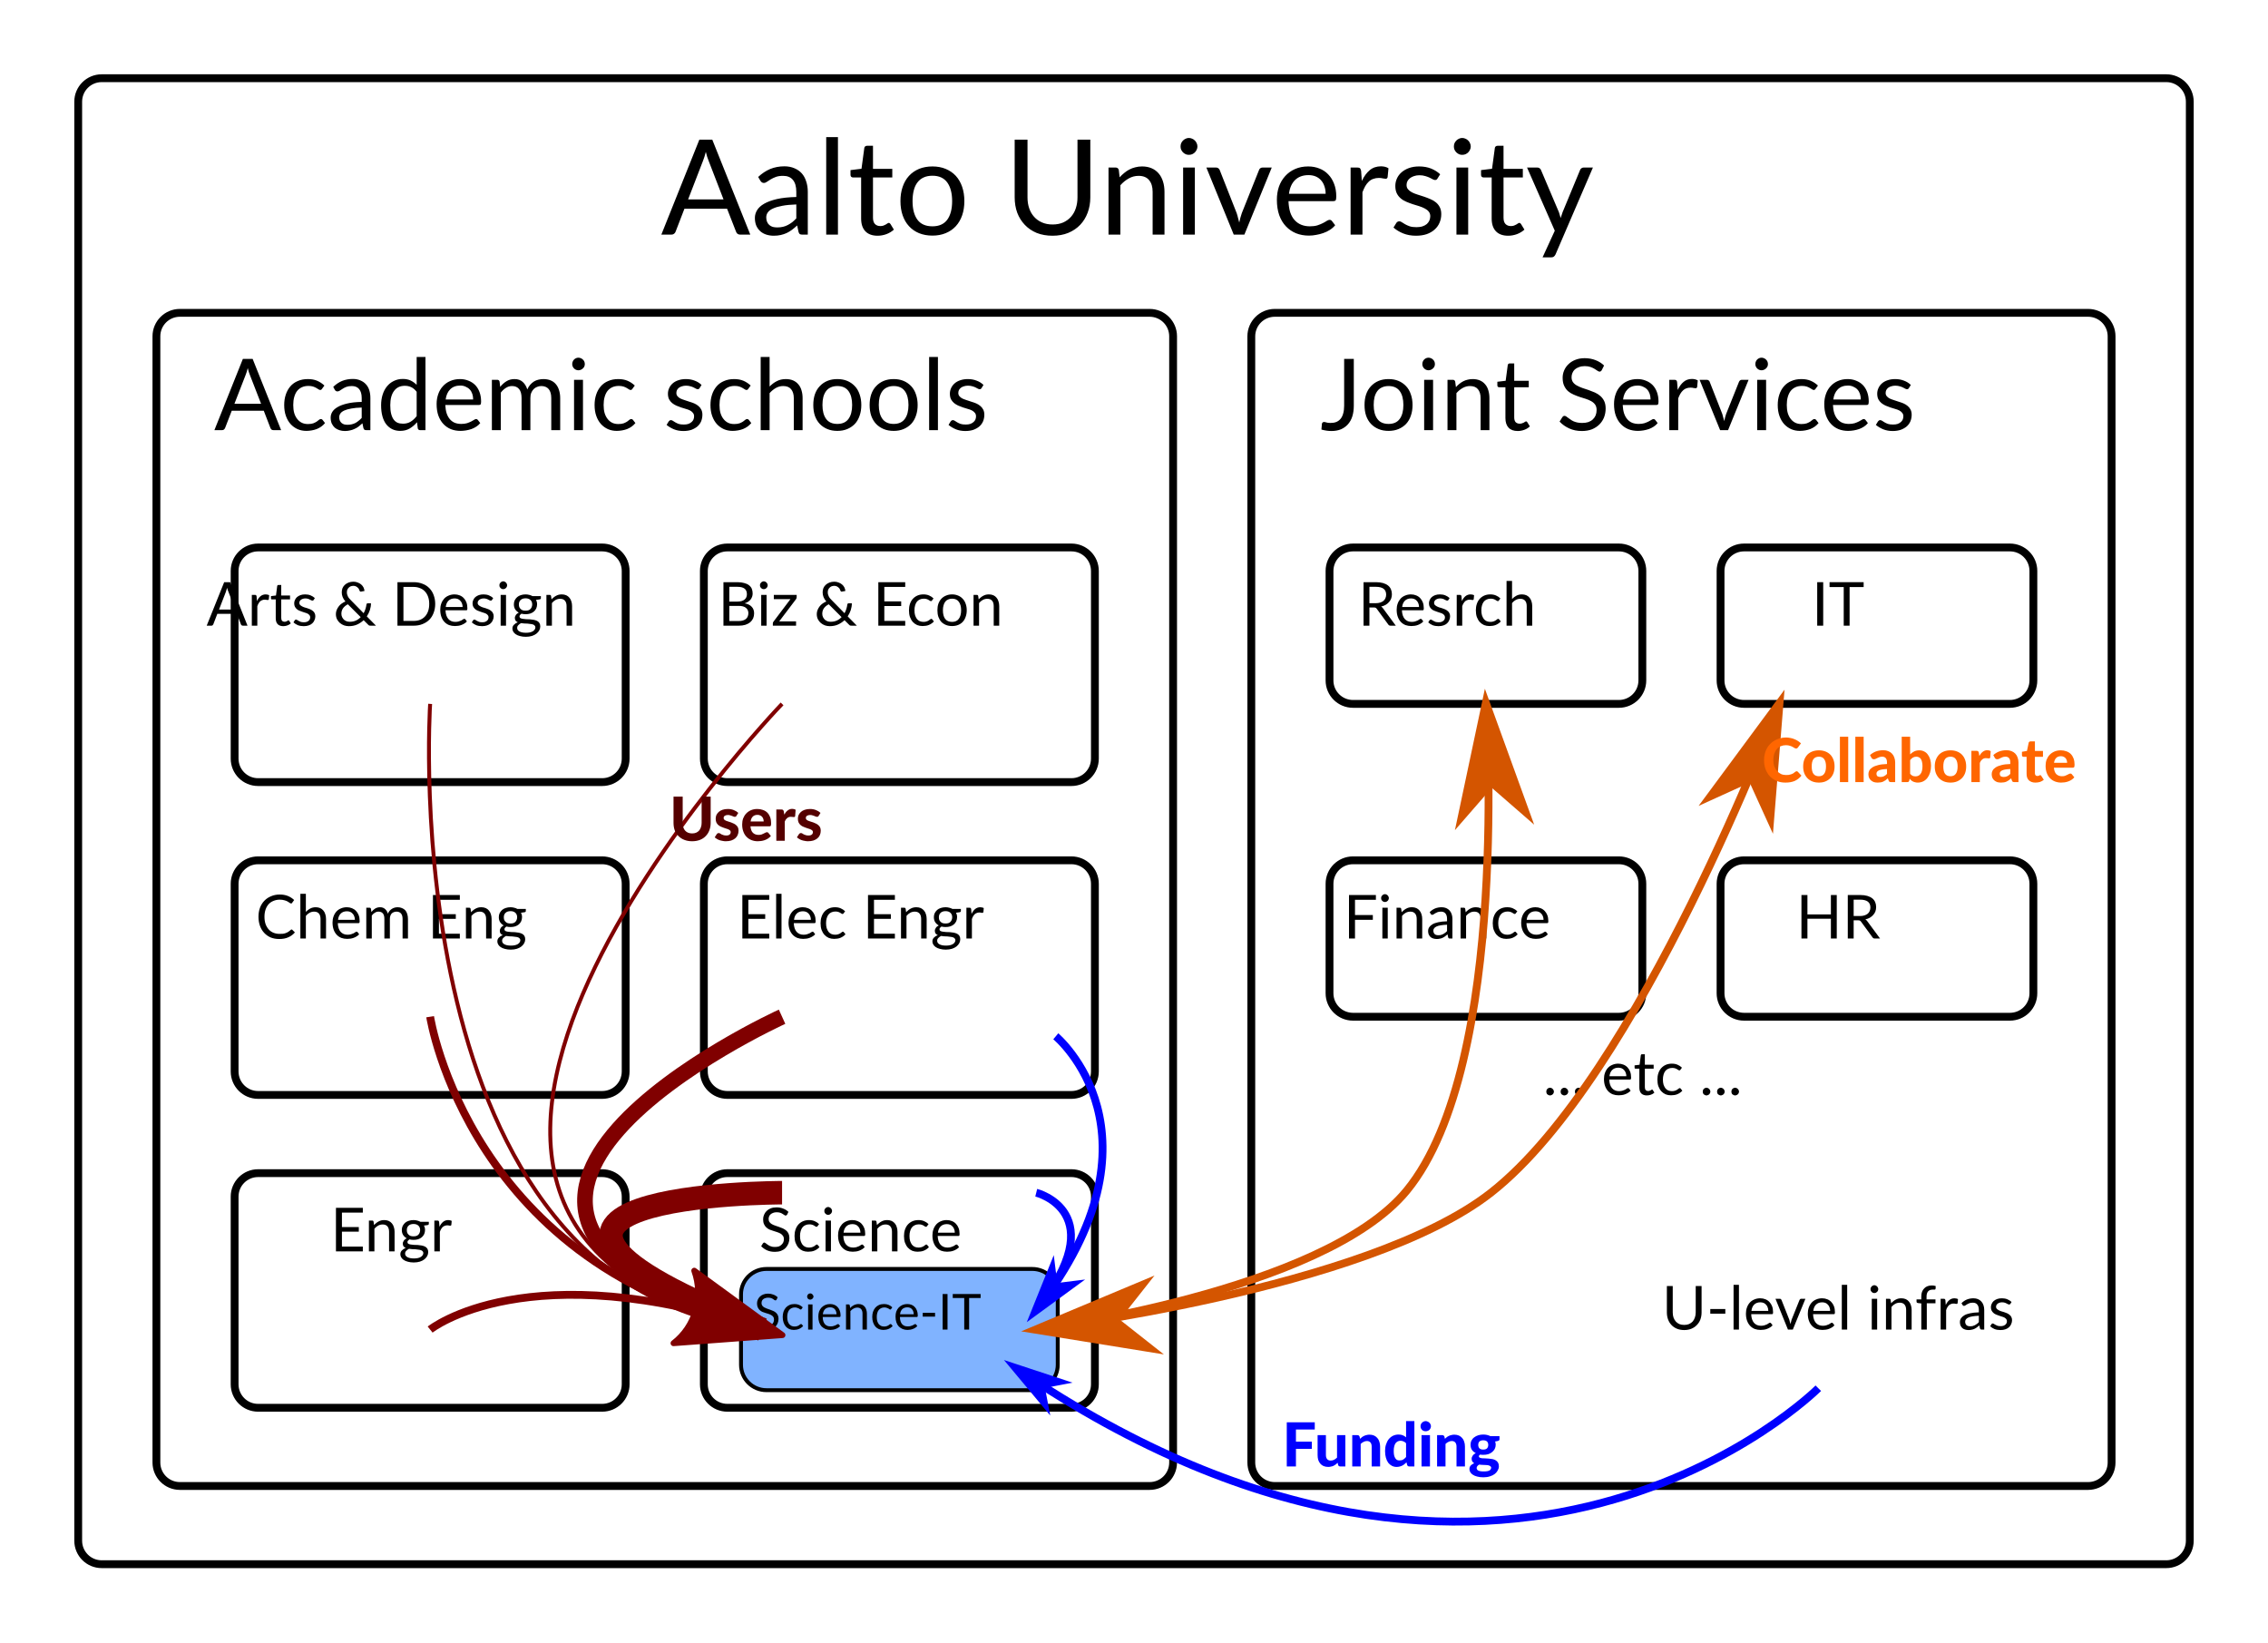
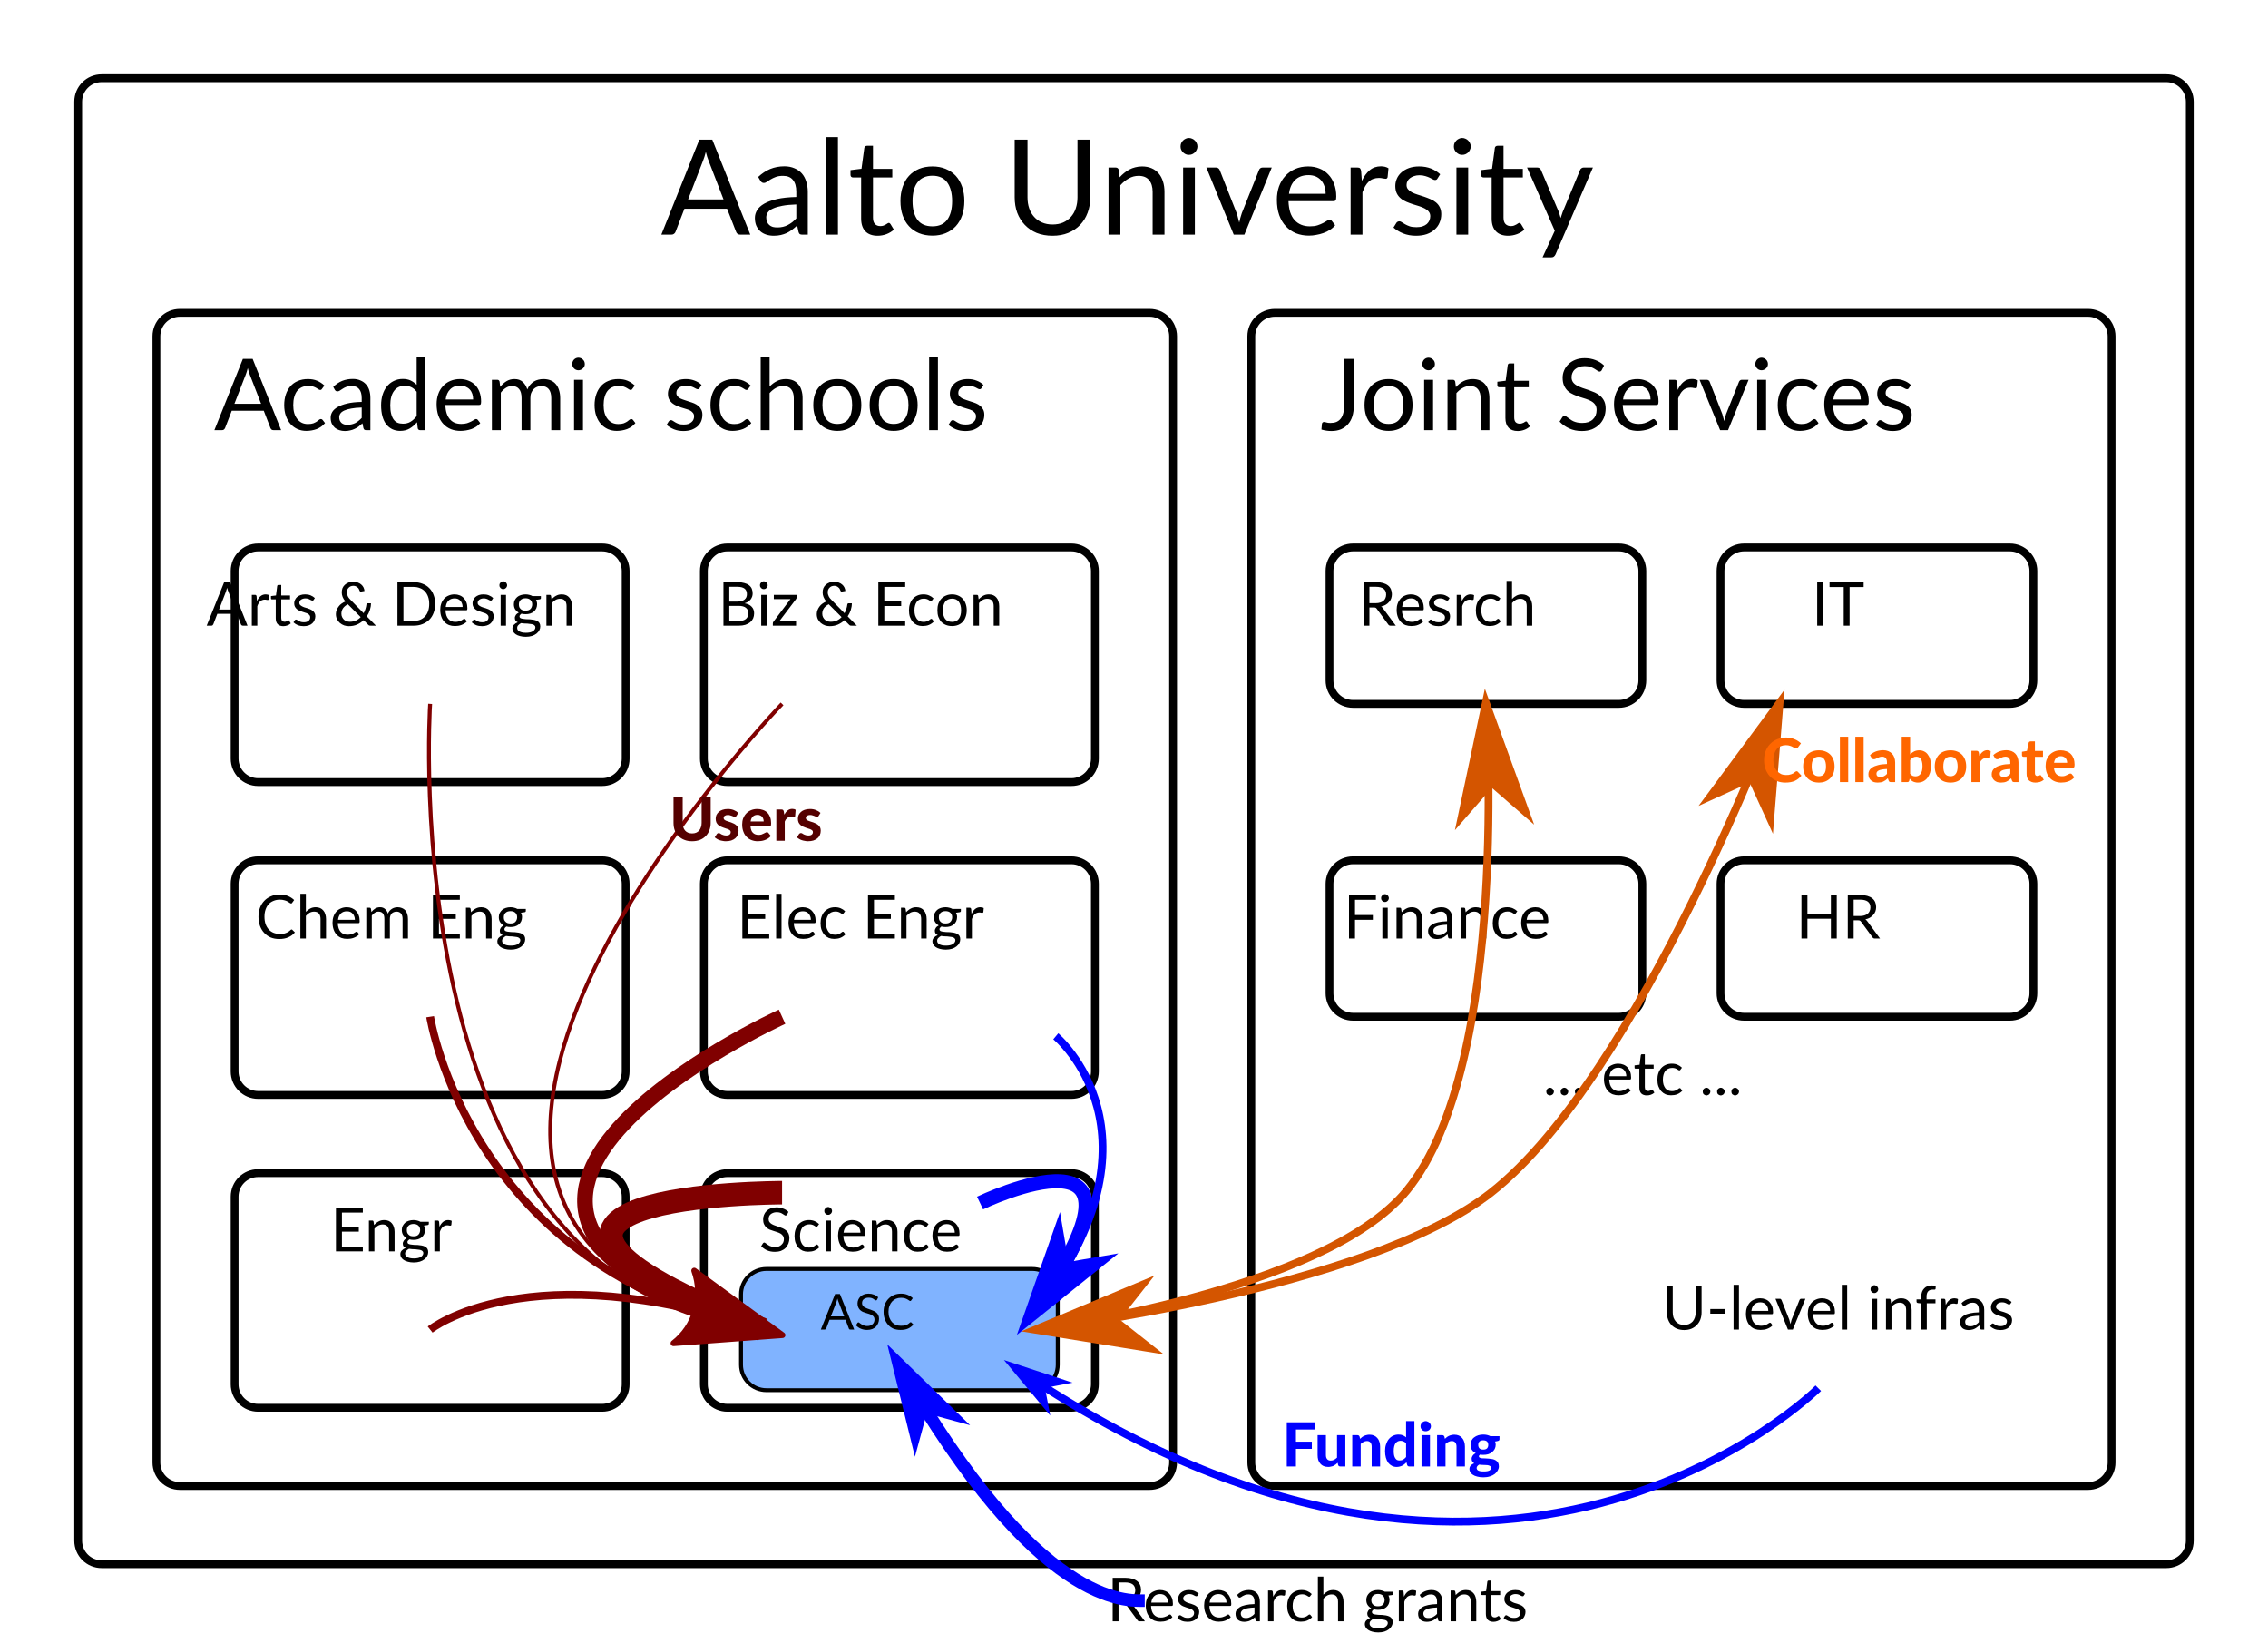
<svg xmlns="http://www.w3.org/2000/svg" width="29cm" height="21cm" viewBox="0 0 290 210" version="1.1" id="svg8">
  <defs id="defs2">
-     <marker style="overflow:visible" id="marker4156" refX="0" refY="0" orient="auto">
+     <marker style="overflow:visible" id="marker4156" refX="0" refY="0" orient="auto" viewBox="0 0 8.887 5.078" markerWidth="8.887" markerHeight="5.078" preserveAspectRatio="xMidYMid">
      <path transform="matrix(0.4,0,0,0.4,4,0)" style="fill:#0000ff;fill-opacity:1;fill-rule:evenodd;stroke:#0000ff;stroke-width:1pt;stroke-opacity:1" d="M 0,0 5,-5 -12.5,0 5,5 Z" id="path4154" />
    </marker>
    <marker style="overflow:visible" id="marker3894" refX="0" refY="0" orient="auto">
      <path transform="matrix(0.4,0,0,0.4,4,0)" style="fill:#0000ff;fill-opacity:1;fill-rule:evenodd;stroke:#0000ff;stroke-width:1pt;stroke-opacity:1" d="M 0,0 5,-5 -12.5,0 5,5 Z" id="path3892" />
    </marker>
    <marker style="overflow:visible" id="marker3662" refX="0" refY="0" orient="auto">
      <path transform="matrix(0.4,0,0,0.4,4,0)" style="fill:#0000ff;fill-opacity:1;fill-rule:evenodd;stroke:#0000ff;stroke-width:1pt;stroke-opacity:1" d="M 0,0 5,-5 -12.5,0 5,5 Z" id="path3660" />
    </marker>
    <marker style="overflow:visible" id="marker3352" refX="0" refY="0" orient="auto">
      <path transform="matrix(-0.4,0,0,-0.4,-4,0)" style="fill:#0000ff;fill-opacity:1;fill-rule:evenodd;stroke:#0000ff;stroke-width:1pt;stroke-opacity:1" d="M 0,0 5,-5 -12.5,0 5,5 Z" id="path3350" />
    </marker>
    <marker style="overflow:visible" id="marker3342" refX="0" refY="0" orient="auto">
      <path transform="matrix(-0.4,0,0,-0.4,-4,0)" style="fill:#0000ff;fill-opacity:1;fill-rule:evenodd;stroke:#0000ff;stroke-width:1pt;stroke-opacity:1" d="M 0,0 5,-5 -12.5,0 5,5 Z" id="path3340" />
    </marker>
    <marker style="overflow:visible" id="marker3136" refX="0" refY="0" orient="auto">
      <path transform="matrix(-0.4,0,0,-0.4,-4,0)" style="fill:#0000ff;fill-opacity:1;fill-rule:evenodd;stroke:#0000ff;stroke-width:1pt;stroke-opacity:1" d="M 0,0 5,-5 -12.5,0 5,5 Z" id="path3134" />
    </marker>
    <marker style="overflow:visible" id="Arrow2Mstart" refX="0" refY="0" orient="auto">
      <path transform="scale(0.6)" d="M 8.719,4.034 -2.207,0.016 8.719,-4.002 c -1.745,2.372 -1.735,5.617 -6e-7,8.035 z" style="fill:#800000;fill-opacity:1;fill-rule:evenodd;stroke:#800000;stroke-width:0.625;stroke-linejoin:round;stroke-opacity:1" id="path1018" />
    </marker>
    <marker style="overflow:visible" id="marker2498" refX="0" refY="0" orient="auto">
      <path transform="matrix(0.8,0,0,0.8,10,0)" style="fill:#800000;fill-opacity:1;fill-rule:evenodd;stroke:#800000;stroke-width:1pt;stroke-opacity:1" d="M 0,0 5,-5 -12.5,0 5,5 Z" id="path2496" />
    </marker>
    <marker style="overflow:visible" id="marker2422" refX="0" refY="0" orient="auto">
      <path transform="matrix(-0.8,0,0,-0.8,-10,0)" style="fill:#0000ff;fill-opacity:1;fill-rule:evenodd;stroke:#0000ff;stroke-width:1pt;stroke-opacity:1" d="M 0,0 5,-5 -12.5,0 5,5 Z" id="path2420" />
    </marker>
    <marker style="overflow:visible" id="marker2040" refX="0" refY="0" orient="auto">
      <path transform="matrix(0.8,0,0,0.8,10,0)" style="fill:#d45500;fill-opacity:1;fill-rule:evenodd;stroke:#d45500;stroke-width:1pt;stroke-opacity:1" d="M 0,0 5,-5 -12.5,0 5,5 Z" id="path2038" />
    </marker>
    <marker style="overflow:visible" id="marker2030" refX="0" refY="0" orient="auto">
      <path transform="matrix(0.8,0,0,0.8,10,0)" style="fill:#008000;fill-opacity:1;fill-rule:evenodd;stroke:#008000;stroke-width:1pt;stroke-opacity:1" d="M 0,0 5,-5 -12.5,0 5,5 Z" id="path2028" />
    </marker>
    <marker style="overflow:visible" id="marker1958" refX="0" refY="0" orient="auto">
      <path transform="matrix(-0.8,0,0,-0.8,-10,0)" style="fill:#d45500;fill-opacity:1;fill-rule:evenodd;stroke:#d45500;stroke-width:1pt;stroke-opacity:1" d="M 0,0 5,-5 -12.5,0 5,5 Z" id="path1956" />
    </marker>
    <marker style="overflow:visible" id="marker1942" refX="0" refY="0" orient="auto">
      <path transform="matrix(-0.8,0,0,-0.8,-10,0)" style="fill:#0000ff;fill-opacity:1;fill-rule:evenodd;stroke:#0000ff;stroke-width:1pt;stroke-opacity:1" d="M 0,0 5,-5 -12.5,0 5,5 Z" id="path1940" />
    </marker>
    <marker style="overflow:visible" id="marker1932" refX="0" refY="0" orient="auto">
      <path transform="matrix(-0.8,0,0,-0.8,-10,0)" style="fill:#0000ff;fill-opacity:1;fill-rule:evenodd;stroke:#0000ff;stroke-width:1pt;stroke-opacity:1" d="M 0,0 5,-5 -12.5,0 5,5 Z" id="path1930" />
    </marker>
    <marker style="overflow:visible" id="marker1300" refX="0" refY="0" orient="auto">
      <path transform="matrix(-0.8,0,0,-0.8,-10,0)" style="fill:#0000ff;fill-opacity:1;fill-rule:evenodd;stroke:#0000ff;stroke-width:1pt;stroke-opacity:1" d="M 0,0 5,-5 -12.5,0 5,5 Z" id="path1298" />
    </marker>
    <marker style="overflow:visible" id="marker1278" refX="0" refY="0" orient="auto">
      <path transform="matrix(-0.8,0,0,-0.8,-10,0)" style="fill:#d45500;fill-opacity:1;fill-rule:evenodd;stroke:#d45500;stroke-width:1pt;stroke-opacity:1" d="M 0,0 5,-5 -12.5,0 5,5 Z" id="path1276" />
    </marker>
    <rect x="170" y="70" width="40" height="20" id="rect915" />
+     <marker style="overflow:visible" id="marker3894-3" refX="0" refY="0" orient="auto">
+       <path transform="matrix(0.4,0,0,0.4,4,0)" style="fill:#0000ff;fill-opacity:1;fill-rule:evenodd;stroke:#0000ff;stroke-width:1pt;stroke-opacity:1" d="M 0,0 5,-5 -12.5,0 5,5 Z" id="path3892-6" />
+     </marker>
  </defs>
  <g id="layer1">
    <rect style="fill:#80b3ff;fill-rule:evenodd;stroke:#000000;stroke-width:1;stroke-linejoin:round;stroke-miterlimit:4;stroke-dasharray:none;paint-order:stroke fill markers;stop-color:#000000" id="rect903" width="40" height="15" x="95" y="162.5" rx="3" ry="3" />
    <rect style="fill:none;fill-rule:evenodd;stroke:#000000;stroke-width:1;stroke-linejoin:round;stroke-miterlimit:4;stroke-dasharray:none;paint-order:stroke fill markers;stop-color:#000000" id="rect853" width="270" height="190" x="10" y="10" rx="3" ry="3" />
    <text xml:space="preserve" style="font-style:normal;font-variant:normal;font-weight:normal;font-stretch:normal;font-size:16.933px;line-height:1.25;font-family:Lato;-inkscape-font-specification:'Lato, Normal';font-variant-ligatures:normal;font-variant-caps:normal;font-variant-numeric:normal;font-variant-east-asian:normal;text-align:center;letter-spacing:0px;word-spacing:0px;writing-mode:lr-tb;text-anchor:middle;stroke-width:0.265" x="155" y="30" id="text857">
      <tspan id="tspan855" x="155" y="30" style="font-style:normal;font-variant:normal;font-weight:normal;font-stretch:normal;font-size:16.933px;font-family:Lato;-inkscape-font-specification:'Lato, Normal';font-variant-ligatures:normal;font-variant-caps:normal;font-variant-numeric:normal;font-variant-east-asian:normal;stroke-width:0.265">Aalto University</tspan>
    </text>
    <rect style="fill:none;fill-rule:evenodd;stroke:#000000;stroke-width:1;stroke-linejoin:round;stroke-miterlimit:4;stroke-dasharray:none;paint-order:stroke fill markers;stop-color:#000000" id="rect859" width="130" height="150" x="20" y="40" rx="3" ry="3" />
    <rect style="fill:none;fill-rule:evenodd;stroke:#000000;stroke-width:1;stroke-linejoin:round;stroke-miterlimit:4;stroke-dasharray:none;paint-order:stroke fill markers;stop-color:#000000" id="rect861" width="110" height="150" x="160" y="40" rx="3" ry="3" />
    <rect style="fill:none;fill-rule:evenodd;stroke:#000000;stroke-width:1;stroke-linejoin:round;stroke-miterlimit:4;stroke-dasharray:none;paint-order:stroke fill markers;stop-color:#000000" id="rect863" width="50" height="30" x="30" y="70" rx="3" ry="3" />
    <rect style="fill:none;fill-rule:evenodd;stroke:#000000;stroke-width:1;stroke-linejoin:round;stroke-miterlimit:4;stroke-dasharray:none;paint-order:stroke fill markers;stop-color:#000000" id="rect865" width="50" height="30" x="90" y="70" rx="3" ry="3" />
    <rect style="fill:none;fill-rule:evenodd;stroke:#000000;stroke-width:1;stroke-linejoin:round;stroke-miterlimit:4;stroke-dasharray:none;paint-order:stroke fill markers;stop-color:#000000" id="rect867" width="50" height="30" x="30" y="110" rx="3" ry="3" />
    <rect style="fill:none;fill-rule:evenodd;stroke:#000000;stroke-width:1;stroke-linejoin:round;stroke-miterlimit:4;stroke-dasharray:none;paint-order:stroke fill markers;stop-color:#000000" id="rect869" width="50" height="30" x="90" y="110" rx="3" ry="3" />
    <rect style="fill:none;fill-rule:evenodd;stroke:#000000;stroke-width:1;stroke-linejoin:round;stroke-miterlimit:4;stroke-dasharray:none;paint-order:stroke fill markers;stop-color:#000000" id="rect871" width="50" height="30" x="30" y="150" rx="3" ry="3" />
    <rect style="fill:none;fill-rule:evenodd;stroke:#000000;stroke-width:1;stroke-linejoin:round;stroke-miterlimit:4;stroke-dasharray:none;paint-order:stroke fill markers;stop-color:#000000" id="rect873" width="50" height="30" x="90" y="150" rx="3" ry="3" />
    <text xml:space="preserve" style="font-style:normal;font-variant:normal;font-weight:normal;font-stretch:normal;font-size:7.761px;line-height:1.25;font-family:Lato;-inkscape-font-specification:'Lato, Normal';font-variant-ligatures:normal;font-variant-caps:normal;font-variant-numeric:normal;font-variant-east-asian:normal;text-align:center;letter-spacing:0px;word-spacing:0px;writing-mode:lr-tb;text-anchor:middle;stroke-width:0.265" x="115" y="80" id="text877">
      <tspan id="tspan875" x="115" y="80" style="font-style:normal;font-variant:normal;font-weight:normal;font-stretch:normal;font-size:7.761px;font-family:Lato;-inkscape-font-specification:'Lato, Normal';font-variant-ligatures:normal;font-variant-caps:normal;font-variant-numeric:normal;font-variant-east-asian:normal;stroke-width:0.265">Biz &amp; Econ</tspan>
    </text>
    <text xml:space="preserve" style="font-style:normal;font-variant:normal;font-weight:normal;font-stretch:normal;font-size:7.761px;line-height:1.25;font-family:Lato;-inkscape-font-specification:'Lato, Normal';font-variant-ligatures:normal;font-variant-caps:normal;font-variant-numeric:normal;font-variant-east-asian:normal;text-align:center;letter-spacing:0px;word-spacing:0px;writing-mode:lr-tb;text-anchor:middle;stroke-width:0.265" x="55" y="120" id="text881">
      <tspan id="tspan879" x="55" y="120" style="font-style:normal;font-variant:normal;font-weight:normal;font-stretch:normal;font-size:7.761px;font-family:Lato;-inkscape-font-specification:'Lato, Normal';font-variant-ligatures:normal;font-variant-caps:normal;font-variant-numeric:normal;font-variant-east-asian:normal;stroke-width:0.265">Chem Eng</tspan>
    </text>
    <text xml:space="preserve" style="font-style:normal;font-variant:normal;font-weight:normal;font-stretch:normal;font-size:7.761px;line-height:1.25;font-family:Lato;-inkscape-font-specification:'Lato, Normal';font-variant-ligatures:normal;font-variant-caps:normal;font-variant-numeric:normal;font-variant-east-asian:normal;text-align:center;letter-spacing:0px;word-spacing:0px;writing-mode:lr-tb;text-anchor:middle;stroke-width:0.265" x="115" y="120" id="text885">
      <tspan id="tspan883" x="115" y="120" style="font-style:normal;font-variant:normal;font-weight:normal;font-stretch:normal;font-size:7.761px;font-family:Lato;-inkscape-font-specification:'Lato, Normal';font-variant-ligatures:normal;font-variant-caps:normal;font-variant-numeric:normal;font-variant-east-asian:normal;stroke-width:0.265">Elec Engr</tspan>
    </text>
+     <text xml:space="preserve" style="font-style:normal;font-variant:normal;font-weight:normal;font-stretch:normal;font-size:7.761px;line-height:1.25;font-family:Lato;-inkscape-font-specification:'Lato, Normal';font-variant-ligatures:normal;font-variant-caps:normal;font-variant-numeric:normal;font-variant-east-asian:normal;text-align:center;letter-spacing:0px;word-spacing:0px;writing-mode:lr-tb;text-anchor:middle;stroke-width:0.265" x="173.429" y="207.302" id="text885-5">
+       <tspan id="tspan883-6" x="173.429" y="207.302" style="font-style:normal;font-variant:normal;font-weight:normal;font-stretch:normal;font-size:7.761px;font-family:Lato;-inkscape-font-specification:'Lato, Normal';font-variant-ligatures:normal;font-variant-caps:normal;font-variant-numeric:normal;font-variant-east-asian:normal;stroke-width:0.265">Research grants</tspan>
+     </text>
    <text xml:space="preserve" style="font-style:normal;font-variant:normal;font-weight:normal;font-stretch:normal;font-size:7.761px;line-height:1.25;font-family:Lato;-inkscape-font-specification:'Lato, Normal';font-variant-ligatures:normal;font-variant-caps:normal;font-variant-numeric:normal;font-variant-east-asian:normal;text-align:center;letter-spacing:0px;word-spacing:0px;writing-mode:lr-tb;text-anchor:middle;stroke-width:0.265" x="55" y="160" id="text889">
      <tspan id="tspan887" x="55" y="160" style="font-style:normal;font-variant:normal;font-weight:normal;font-stretch:normal;font-size:7.761px;font-family:Lato;-inkscape-font-specification:'Lato, Normal';font-variant-ligatures:normal;font-variant-caps:normal;font-variant-numeric:normal;font-variant-east-asian:normal;stroke-width:0.265">Engr</tspan>
    </text>
    <text xml:space="preserve" style="font-style:normal;font-variant:normal;font-weight:normal;font-stretch:normal;font-size:7.761px;line-height:1.25;font-family:Lato;-inkscape-font-specification:'Lato, Normal';font-variant-ligatures:normal;font-variant-caps:normal;font-variant-numeric:normal;font-variant-east-asian:normal;text-align:center;letter-spacing:0px;word-spacing:0px;writing-mode:lr-tb;text-anchor:middle;stroke-width:0.265" x="115" y="160" id="text893">
      <tspan id="tspan891" x="115" y="160" style="font-style:normal;font-variant:normal;font-weight:normal;font-stretch:normal;font-size:7.761px;font-family:Lato;-inkscape-font-specification:'Lato, Normal';font-variant-ligatures:normal;font-variant-caps:normal;font-variant-numeric:normal;font-variant-east-asian:normal;stroke-width:0.265">Science</tspan>
    </text>
    <text xml:space="preserve" style="font-style:normal;font-variant:normal;font-weight:normal;font-stretch:normal;font-size:7.761px;line-height:1.25;font-family:Lato;-inkscape-font-specification:'Lato, Normal';font-variant-ligatures:normal;font-variant-caps:normal;font-variant-numeric:normal;font-variant-east-asian:normal;text-align:center;letter-spacing:0px;word-spacing:0px;writing-mode:lr-tb;text-anchor:middle;stroke-width:0.265" x="55" y="80" id="text897">
      <tspan id="tspan895" x="55" y="80" style="font-style:normal;font-variant:normal;font-weight:normal;font-stretch:normal;font-size:7.761px;font-family:Lato;-inkscape-font-specification:'Lato, Normal';font-variant-ligatures:normal;font-variant-caps:normal;font-variant-numeric:normal;font-variant-east-asian:normal;stroke-width:0.265">Arts &amp; Design</tspan>
    </text>
    <text xml:space="preserve" style="font-style:normal;font-variant:normal;font-weight:normal;font-stretch:normal;font-size:6.35px;line-height:1.25;font-family:Lato;-inkscape-font-specification:'Lato, Normal';font-variant-ligatures:normal;font-variant-caps:normal;font-variant-numeric:normal;font-variant-east-asian:normal;text-align:center;letter-spacing:0px;word-spacing:0px;writing-mode:lr-tb;text-anchor:middle;stroke-width:0.265" x="115" y="170" id="text901">
-       <tspan id="tspan899" x="115" y="170" style="font-style:normal;font-variant:normal;font-weight:normal;font-stretch:normal;font-size:6.35px;font-family:Lato;-inkscape-font-specification:'Lato, Normal';font-variant-ligatures:normal;font-variant-caps:normal;font-variant-numeric:normal;font-variant-east-asian:normal;stroke-width:0.265">Science-IT</tspan>
+       <tspan id="tspan899" x="115" y="170" style="font-style:normal;font-variant:normal;font-weight:normal;font-stretch:normal;font-size:6.35px;font-family:Lato;-inkscape-font-specification:'Lato, Normal';font-variant-ligatures:normal;font-variant-caps:normal;font-variant-numeric:normal;font-variant-east-asian:normal;stroke-width:0.265">ASC</tspan>
    </text>
    <text xml:space="preserve" style="font-style:normal;font-variant:normal;font-weight:normal;font-stretch:normal;font-size:12.7px;line-height:1.25;font-family:Lato;-inkscape-font-specification:'Lato, Normal';font-variant-ligatures:normal;font-variant-caps:normal;font-variant-numeric:normal;font-variant-east-asian:normal;text-align:center;letter-spacing:0px;word-spacing:0px;writing-mode:lr-tb;text-anchor:middle;stroke-width:0.265" x="85" y="55" id="text907">
      <tspan id="tspan905" x="85" y="55" style="font-style:normal;font-variant:normal;font-weight:normal;font-stretch:normal;font-size:12.7px;font-family:Lato;-inkscape-font-specification:'Lato, Normal';font-variant-ligatures:normal;font-variant-caps:normal;font-variant-numeric:normal;font-variant-east-asian:normal;stroke-width:0.265">Academic schools</tspan>
    </text>
    <text xml:space="preserve" style="font-style:normal;font-variant:normal;font-weight:normal;font-stretch:normal;font-size:12.7px;line-height:1.25;font-family:Lato;-inkscape-font-specification:'Lato, Normal';font-variant-ligatures:normal;font-variant-caps:normal;font-variant-numeric:normal;font-variant-east-asian:normal;text-align:center;letter-spacing:0px;word-spacing:0px;writing-mode:lr-tb;text-anchor:middle;stroke-width:0.265" x="215" y="55" id="text911">
      <tspan id="tspan909" x="215" y="55" style="font-style:normal;font-variant:normal;font-weight:normal;font-stretch:normal;font-size:12.7px;font-family:Lato;-inkscape-font-specification:'Lato, Normal';font-variant-ligatures:normal;font-variant-caps:normal;font-variant-numeric:normal;font-variant-east-asian:normal;stroke-width:0.265">Joint Services</tspan>
    </text>
-     <text xml:space="preserve" id="text913" style="font-size:4.233px;line-height:1.25;font-family:Lato;-inkscape-font-specification:'Lato, Normal';text-align:center;letter-spacing:0px;word-spacing:0px;writing-mode:lr-tb;white-space:pre;shape-inside:url(#rect915)" />
+     <text xml:space="preserve" id="text913" style="font-size:4.233px;line-height:1.25;font-family:Lato;-inkscape-font-specification:'Lato, Normal';text-align:center;letter-spacing:0px;word-spacing:0px;writing-mode:lr-tb;white-space:pre;shape-inside:url(#rect915);display:inline" />
    <rect style="fill:none;fill-rule:evenodd;stroke:#000000;stroke-width:1;stroke-linejoin:round;stroke-miterlimit:4;stroke-dasharray:none;paint-order:stroke fill markers;stop-color:#000000" id="rect919" width="40" height="20" x="170" y="70" rx="3" ry="3" />
    <rect style="fill:none;fill-rule:evenodd;stroke:#000000;stroke-width:1;stroke-linejoin:round;stroke-miterlimit:4;stroke-dasharray:none;paint-order:stroke fill markers;stop-color:#000000" id="rect921" width="40" height="20" x="220" y="70" rx="3" ry="3" />
    <rect style="fill:none;fill-rule:evenodd;stroke:#000000;stroke-width:1;stroke-linejoin:round;stroke-miterlimit:4;stroke-dasharray:none;paint-order:stroke fill markers;stop-color:#000000" id="rect923" width="40" height="20" x="170" y="110" rx="3" ry="3" />
    <rect style="fill:none;fill-rule:evenodd;stroke:#000000;stroke-width:1;stroke-linejoin:round;stroke-miterlimit:4;stroke-dasharray:none;paint-order:stroke fill markers;stop-color:#000000" id="rect925" width="40" height="20" x="220" y="110" rx="3" ry="3" />
    <text xml:space="preserve" style="font-style:normal;font-variant:normal;font-weight:normal;font-stretch:normal;font-size:7.761px;line-height:1.25;font-family:Lato;-inkscape-font-specification:'Lato, Normal';font-variant-ligatures:normal;font-variant-caps:normal;font-variant-numeric:normal;font-variant-east-asian:normal;text-align:center;letter-spacing:0px;word-spacing:0px;writing-mode:lr-tb;text-anchor:middle;stroke-width:0.265" x="190" y="80" id="text929">
      <tspan id="tspan927" x="190" y="80" style="font-style:normal;font-variant:normal;font-weight:normal;font-stretch:normal;font-size:7.761px;font-family:Lato;-inkscape-font-specification:'Lato, Normal';font-variant-ligatures:normal;font-variant-caps:normal;font-variant-numeric:normal;font-variant-east-asian:normal;stroke-width:0.265">Resrch</tspan>
    </text>
    <text xml:space="preserve" style="font-style:normal;font-variant:normal;font-weight:normal;font-stretch:normal;font-size:7.761px;line-height:1.25;font-family:Lato;-inkscape-font-specification:'Lato, Normal';font-variant-ligatures:normal;font-variant-caps:normal;font-variant-numeric:normal;font-variant-east-asian:normal;text-align:center;letter-spacing:0px;word-spacing:0px;writing-mode:lr-tb;text-anchor:middle;stroke-width:0.265" x="240" y="80" id="text933">
      <tspan id="tspan931" x="240" y="80" style="font-style:normal;font-variant:normal;font-weight:normal;font-stretch:normal;font-size:7.761px;font-family:Lato;-inkscape-font-specification:'Lato, Normal';font-variant-ligatures:normal;font-variant-caps:normal;font-variant-numeric:normal;font-variant-east-asian:normal;stroke-width:0.265">IT</tspan>
    </text>
    <text xml:space="preserve" style="font-style:normal;font-variant:normal;font-weight:normal;font-stretch:normal;font-size:7.761px;line-height:1.25;font-family:Lato;-inkscape-font-specification:'Lato, Normal';font-variant-ligatures:normal;font-variant-caps:normal;font-variant-numeric:normal;font-variant-east-asian:normal;text-align:center;letter-spacing:0px;word-spacing:0px;writing-mode:lr-tb;text-anchor:middle;stroke-width:0.265" x="190" y="120" id="text937">
      <tspan id="tspan935" x="190" y="120" style="font-style:normal;font-variant:normal;font-weight:normal;font-stretch:normal;font-size:7.761px;font-family:Lato;-inkscape-font-specification:'Lato, Normal';font-variant-ligatures:normal;font-variant-caps:normal;font-variant-numeric:normal;font-variant-east-asian:normal;stroke-width:0.265">Finance</tspan>
    </text>
    <text xml:space="preserve" style="font-style:normal;font-variant:normal;font-weight:normal;font-stretch:normal;font-size:7.761px;line-height:1.25;font-family:Lato;-inkscape-font-specification:'Lato, Normal';font-variant-ligatures:normal;font-variant-caps:normal;font-variant-numeric:normal;font-variant-east-asian:normal;text-align:center;letter-spacing:0px;word-spacing:0px;writing-mode:lr-tb;text-anchor:middle;stroke-width:0.265" x="240" y="120" id="text941">
      <tspan id="tspan939" x="240" y="120" style="font-style:normal;font-variant:normal;font-weight:normal;font-stretch:normal;font-size:7.761px;font-family:Lato;-inkscape-font-specification:'Lato, Normal';font-variant-ligatures:normal;font-variant-caps:normal;font-variant-numeric:normal;font-variant-east-asian:normal;stroke-width:0.265">HR</tspan>
    </text>
    <text xml:space="preserve" style="font-style:normal;font-variant:normal;font-weight:normal;font-stretch:normal;font-size:7.761px;line-height:1.25;font-family:Lato;-inkscape-font-specification:'Lato, Normal';font-variant-ligatures:normal;font-variant-caps:normal;font-variant-numeric:normal;font-variant-east-asian:normal;text-align:center;letter-spacing:0px;word-spacing:0px;writing-mode:lr-tb;text-anchor:middle;stroke-width:0.265" x="215" y="140" id="text945">
      <tspan id="tspan943" x="215" y="140" style="font-style:normal;font-variant:normal;font-weight:normal;font-stretch:normal;font-size:7.761px;font-family:Lato;-inkscape-font-specification:'Lato, Normal';font-variant-ligatures:normal;font-variant-caps:normal;font-variant-numeric:normal;font-variant-east-asian:normal;stroke-width:0.265">... etc ...</tspan>
    </text>
    <path style="fill:none;fill-rule:evenodd;stroke:#d45500;stroke-width:1;stroke-linejoin:round;stroke-miterlimit:4;stroke-dasharray:none;marker-end:url(#marker1278);paint-order:stroke fill markers;stop-color:#000000" d="m 132.5,170 c 0,0 36.69,-4.729 47.383,-17.776 C 193.202,135.971 190,90 190,90" id="path951" />
    <path style="fill:none;fill-rule:evenodd;stroke:#d45500;stroke-width:1;stroke-linejoin:round;stroke-miterlimit:4;stroke-dasharray:none;marker-start:url(#marker2040);marker-end:url(#marker1958);paint-order:stroke fill markers;stop-color:#000000" d="m 132.5,170 c 0,0 42.229,-5.016 58.158,-17.514 C 209.681,137.561 227.5,90 227.5,90" id="path951-5" />
    <path style="fill:none;fill-rule:evenodd;stroke:#0000ff;stroke-width:1;stroke-linejoin:round;stroke-miterlimit:4;stroke-dasharray:none;marker-start:url(#marker3894);paint-order:stroke fill markers;stop-color:#000000" d="m 130,175 c 62.5,42.5 102.5,2.5 102.5,2.5" id="path951-1" />
+     <path style="fill:none;fill-rule:evenodd;stroke:#0000ff;stroke-width:1.6;stroke-linejoin:round;stroke-miterlimit:4;stroke-dasharray:none;marker-start:url(#marker3894-3);paint-order:stroke fill markers;stop-color:#000000" d="m 115.022,174.637 c 17.71,30.972 29.058,30.022 31.354,30.022" id="path951-1-5" />
    <text xml:space="preserve" style="font-style:normal;font-variant:normal;font-weight:normal;font-stretch:normal;font-size:7.761px;line-height:1.25;font-family:Lato;-inkscape-font-specification:'Lato, Normal';font-variant-ligatures:normal;font-variant-caps:normal;font-variant-numeric:normal;font-variant-east-asian:normal;text-align:center;letter-spacing:0px;word-spacing:0px;writing-mode:lr-tb;text-anchor:middle;stroke-width:0.265" x="240" y="170" id="text984">
      <tspan id="tspan992" x="240" y="170">U-level infras</tspan>
    </text>
    <path style="fill:none;fill-rule:evenodd;stroke:#800000;stroke-width:1;stroke-linejoin:round;stroke-miterlimit:4;stroke-dasharray:none;paint-order:stroke fill markers;stop-color:#000000" d="M 97.5,170 C 67.5,160 55,170 55,170" id="path2384" />
    <path style="fill:none;fill-rule:evenodd;stroke:#800000;stroke-width:1;stroke-linejoin:round;stroke-miterlimit:4;stroke-dasharray:none;paint-order:stroke fill markers;stop-color:#000000" d="M 97.5,170 C 60,162.5 55,130 55,130" id="path2404" />
    <path style="fill:none;fill-rule:evenodd;stroke:#800000;stroke-width:0.5;stroke-linejoin:round;stroke-miterlimit:4;stroke-dasharray:none;paint-order:stroke fill markers;stop-color:#000000" d="M 97.5,170 C 50,165 55,90 55,90" id="path2406" />
    <path style="fill:none;fill-rule:evenodd;stroke:#800000;stroke-width:0.5;stroke-linejoin:round;stroke-miterlimit:4;stroke-dasharray:none;paint-order:stroke fill markers;stop-color:#000000" d="M 97.5,170 C 35,157.5 100,90 100,90" id="path2408" />
    <path style="fill:none;fill-rule:evenodd;stroke:#800000;stroke-width:2;stroke-linejoin:round;stroke-miterlimit:4;stroke-dasharray:none;marker-start:url(#Arrow2Mstart);paint-order:stroke fill markers;stop-color:#000000" d="M 97.5,170 C 45,155 100,130 100,130" id="path2410" />
    <path style="fill:none;fill-rule:evenodd;stroke:#800000;stroke-width:3;stroke-linejoin:round;stroke-miterlimit:4;stroke-dasharray:none;paint-order:stroke fill markers;stop-color:#000000" d="m 97.5,170 c -45,-17.5 2.5,-17.5 2.5,-17.5" id="path2412" />
    <text xml:space="preserve" style="font-style:normal;font-variant:normal;font-weight:800;font-stretch:normal;font-size:7.761px;line-height:1.25;font-family:Lato;-inkscape-font-specification:'Lato, Ultra-Bold';font-variant-ligatures:normal;font-variant-caps:normal;font-variant-numeric:normal;font-variant-east-asian:normal;text-align:center;letter-spacing:0px;word-spacing:0px;writing-mode:lr-tb;text-anchor:middle;fill:#ff6600;stroke:none;stroke-width:0.265" x="250" y="100" id="text2624">
      <tspan id="tspan2622" x="250" y="100" style="font-style:normal;font-variant:normal;font-weight:800;font-stretch:normal;font-size:7.761px;font-family:Lato;-inkscape-font-specification:'Lato, Ultra-Bold';font-variant-ligatures:normal;font-variant-caps:normal;font-variant-numeric:normal;font-variant-east-asian:normal;fill:#ff6600;stroke:none;stroke-width:0.265">Collaborate</tspan>
    </text>
    <text xml:space="preserve" style="font-style:normal;font-variant:normal;font-weight:800;font-stretch:normal;font-size:7.761px;line-height:1.25;font-family:Lato;-inkscape-font-specification:'Lato, Ultra-Bold';font-variant-ligatures:normal;font-variant-caps:normal;font-variant-numeric:normal;font-variant-east-asian:normal;text-align:center;letter-spacing:0px;word-spacing:0px;writing-mode:lr-tb;text-anchor:middle;fill:#550000;stroke-width:0.265" x="100" y="107.5" id="text2628">
      <tspan id="tspan2626" x="100" y="107.5" style="font-style:normal;font-variant:normal;font-weight:800;font-stretch:normal;font-size:7.761px;font-family:Lato;-inkscape-font-specification:'Lato, Ultra-Bold';font-variant-ligatures:normal;font-variant-caps:normal;font-variant-numeric:normal;font-variant-east-asian:normal;fill:#550000;stroke-width:0.265">Users</tspan>
    </text>
    <text xml:space="preserve" style="font-style:normal;font-variant:normal;font-weight:800;font-stretch:normal;font-size:7.761px;line-height:1.25;font-family:Lato;-inkscape-font-specification:'Lato, Ultra-Bold';font-variant-ligatures:normal;font-variant-caps:normal;font-variant-numeric:normal;font-variant-east-asian:normal;text-align:center;letter-spacing:0px;word-spacing:0px;writing-mode:lr-tb;text-anchor:middle;fill:#0000ff;stroke-width:0.265" x="182.5" y="187.5" id="text2632">
      <tspan id="tspan2630" x="182.5" y="187.5" style="font-style:normal;font-variant:normal;font-weight:800;font-stretch:normal;font-size:7.761px;font-family:Lato;-inkscape-font-specification:'Lato, Ultra-Bold';font-variant-ligatures:normal;font-variant-caps:normal;font-variant-numeric:normal;font-variant-east-asian:normal;fill:#0000ff;stroke-width:0.265">Funding</tspan>
    </text>
-     <path style="fill:none;fill-rule:evenodd;stroke:#0000ff;stroke-width:1;stroke-linejoin:round;stroke-miterlimit:4;stroke-dasharray:none;marker-start:url(#marker3662);paint-order:stroke fill markers;stop-color:#000000" d="m 132.5,167.5 c 17.5,-22.5 2.5,-35 2.5,-35" id="path3044" />
-     <path style="fill:none;fill-rule:evenodd;stroke:#0000ff;stroke-width:1;stroke-linejoin:round;stroke-miterlimit:4;stroke-dasharray:none;paint-order:stroke fill markers;stop-color:#000000" d="m 132.5,167.5 c 10,-12.5 0,-15 0,-15" id="path3046" />
+     <path style="fill:none;fill-rule:evenodd;stroke:#0000ff;stroke-width:1;stroke-linejoin:round;stroke-miterlimit:4;stroke-dasharray:none;marker-start:;paint-order:stroke fill markers;stop-color:#000000" d="m 132.5,167.5 c 17.5,-22.5 2.5,-35 2.5,-35" id="path3044" />
+     <path style="fill:none;fill-rule:evenodd;stroke:#0000ff;stroke-width:1.8;stroke-linejoin:round;stroke-miterlimit:4;stroke-dasharray:none;marker-start:url(#marker4156);paint-order:stroke fill markers;stop-color:#000000" d="m 132.075,167.783 c 18.41,-26.013 -6.756,-13.961 -6.756,-13.961" id="path3046" />
  </g>
</svg>
